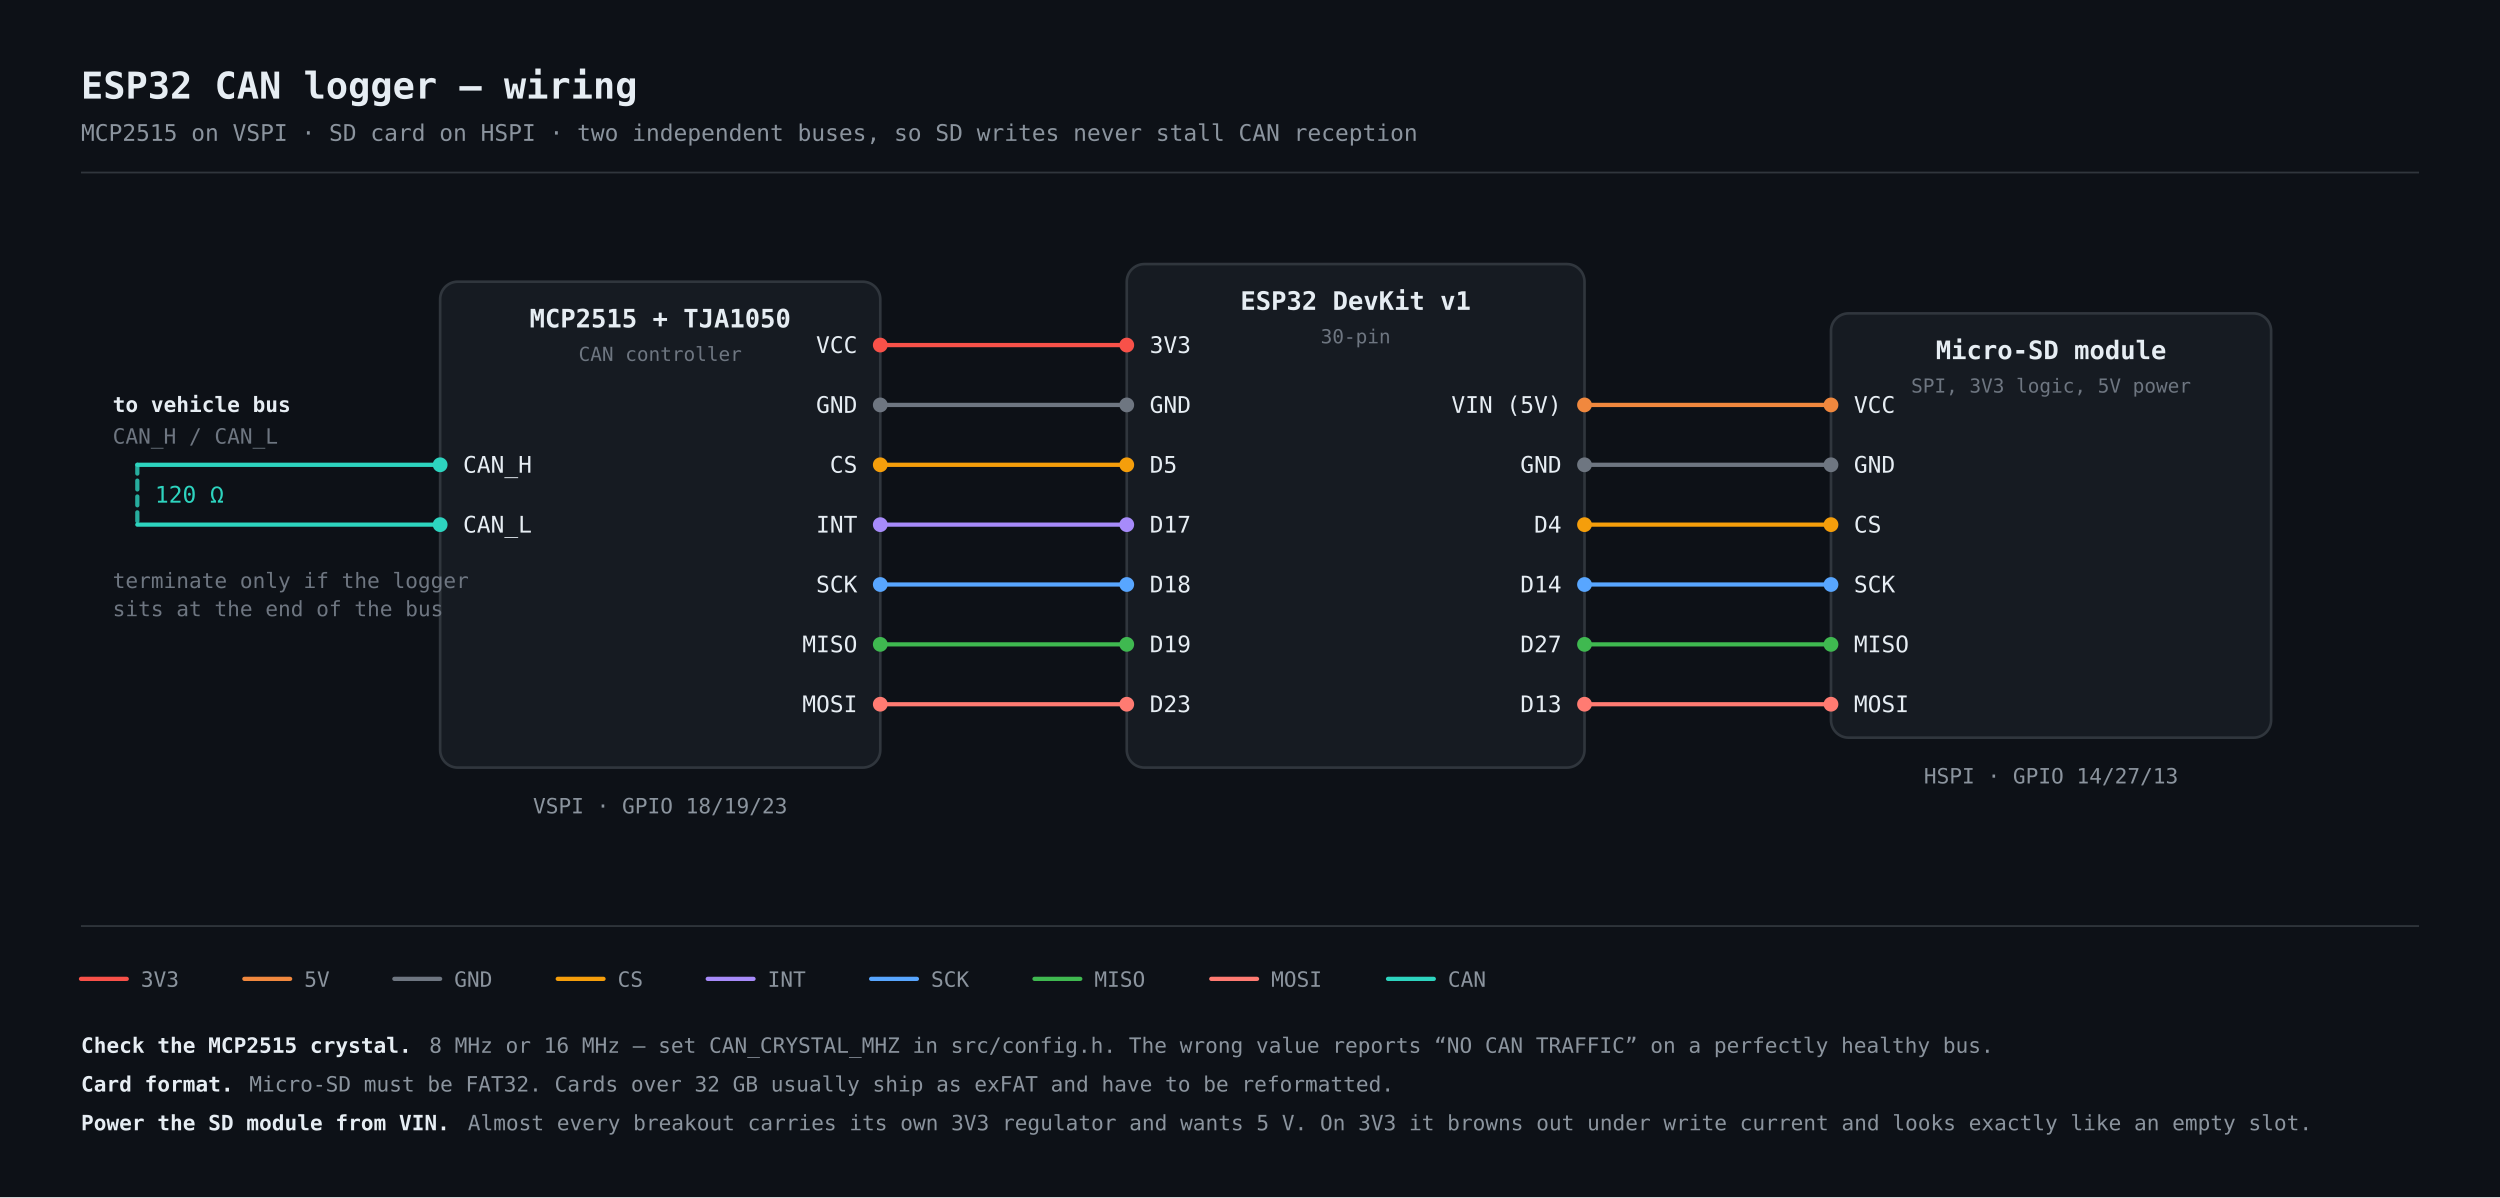
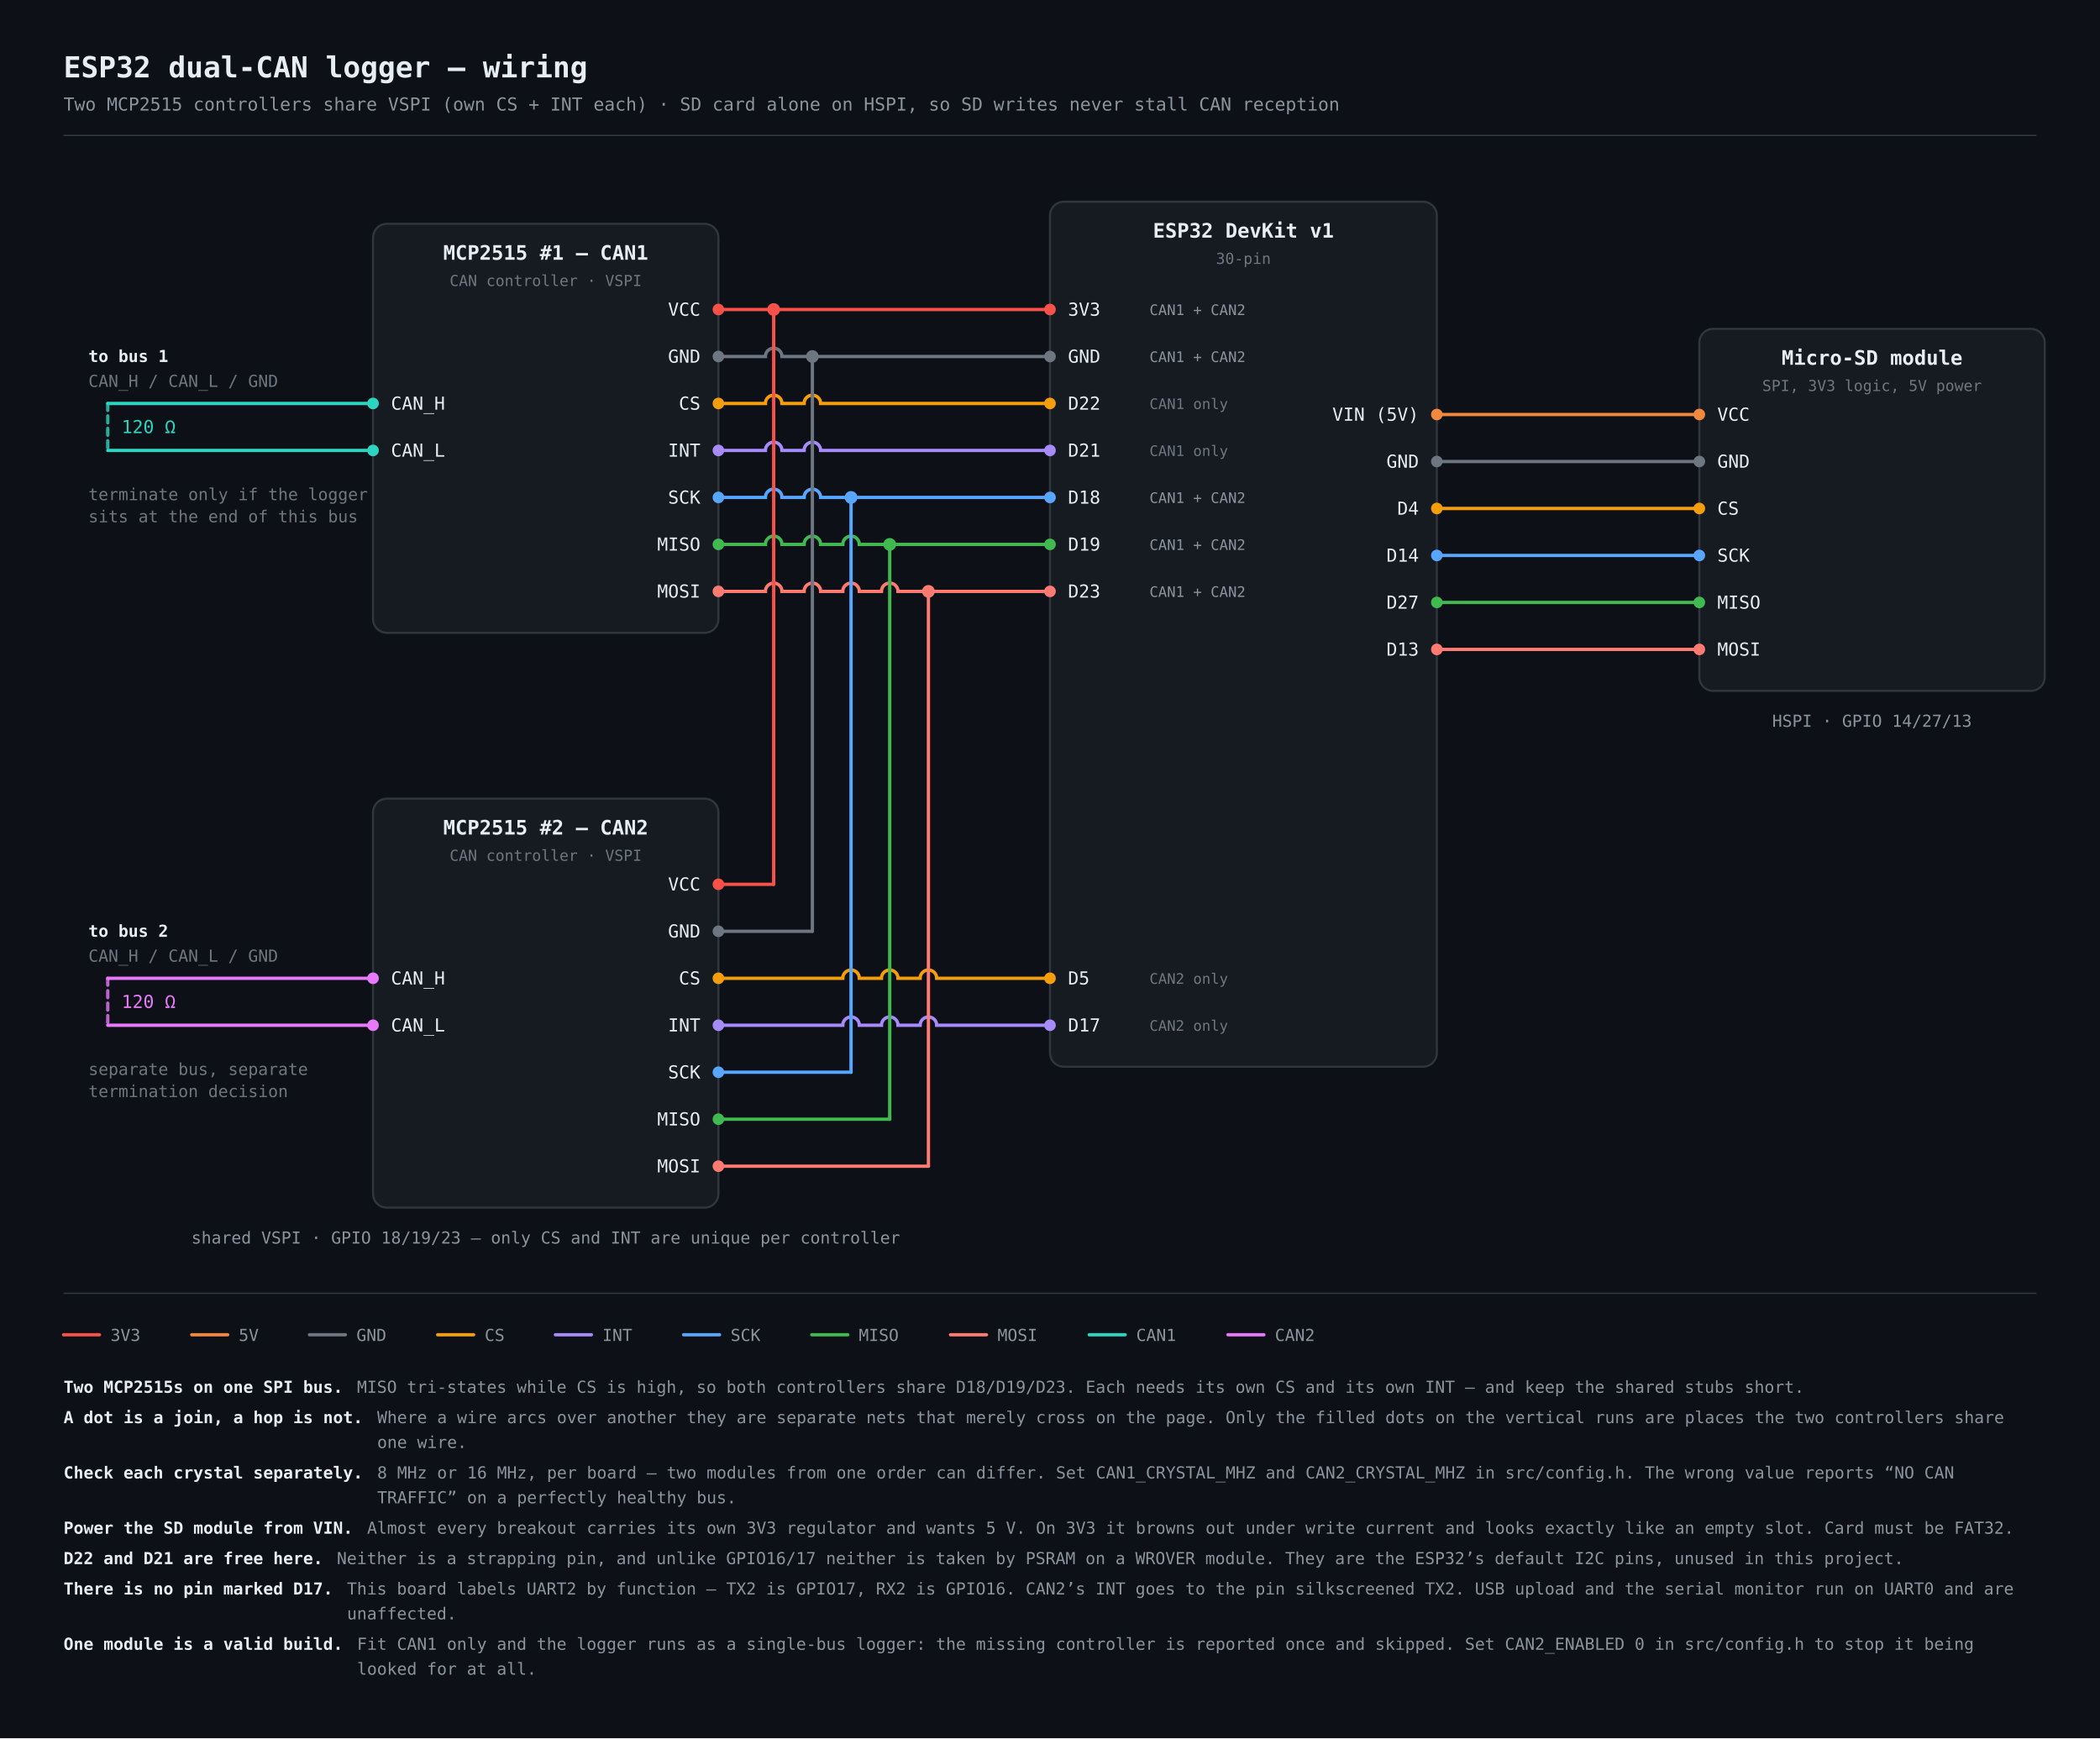
- <svg xmlns="http://www.w3.org/2000/svg" viewBox="0 0 1420 680" width="1420" height="680" font-family="ui-monospace,SFMono-Regular,Menlo,monospace">
+ <svg xmlns="http://www.w3.org/2000/svg" viewBox="0 0 1520 1258" width="1520" height="1258" font-family="ui-monospace,SFMono-Regular,Menlo,monospace">
  <defs>
    <style>.t{fill:#E6EDF3}.m{fill:#8B949E}.f{fill:#6E7681}.pin{font-size:13px}.lbl{font-size:12px}.board{fill:#161B22;stroke:#30363D;stroke-width:1.5;rx:10}.wire{stroke-width:2.4;fill:none;stroke-linecap:round}</style>
  </defs>
-   <rect width="1420" height="680" fill="#0D1117" />
-   <text x="46" y="56" class="t" font-size="21" font-weight="600">ESP32 CAN logger — wiring</text>
-   <text x="46" y="80" class="m" font-size="13">MCP2515 on VSPI · SD card on HSPI · two independent buses, so SD writes never stall CAN reception</text>
-   <line x1="46" y1="98" x2="1374" y2="98" stroke="#30363D" stroke-width="1" />
-   <rect x="250" y="160" width="250" height="276" class="board" />
-   <text x="375.0" y="186" class="t" font-size="14.5" font-weight="600" text-anchor="middle">MCP2515 + TJA1050</text>
-   <text x="375.0" y="205" class="f" font-size="11" text-anchor="middle">CAN controller</text>
-   <rect x="640" y="150" width="260" height="286" class="board" />
-   <text x="770.0" y="176" class="t" font-size="14.5" font-weight="600" text-anchor="middle">ESP32 DevKit v1</text>
-   <text x="770.0" y="195" class="f" font-size="11" text-anchor="middle">30-pin</text>
-   <rect x="1040" y="178" width="250" height="241" class="board" />
-   <text x="1165.0" y="204" class="t" font-size="14.5" font-weight="600" text-anchor="middle">Micro-SD module</text>
-   <text x="1165.0" y="223" class="f" font-size="11" text-anchor="middle">SPI, 3V3 logic, 5V power</text>
-   <path d="M 500 196 H 640" class="wire" stroke="#F85149" />
-   <circle cx="500" cy="196" r="4.2" fill="#F85149" />
-   <text x="487" y="200.5" class="pin t" text-anchor="end">VCC</text>
-   <circle cx="640" cy="196" r="4.2" fill="#F85149" />
-   <text x="653" y="200.5" class="pin t" text-anchor="start">3V3</text>
-   <path d="M 500 230 H 640" class="wire" stroke="#6E7681" />
-   <circle cx="500" cy="230" r="4.2" fill="#6E7681" />
-   <text x="487" y="234.5" class="pin t" text-anchor="end">GND</text>
-   <circle cx="640" cy="230" r="4.2" fill="#6E7681" />
-   <text x="653" y="234.5" class="pin t" text-anchor="start">GND</text>
-   <path d="M 500 264 H 640" class="wire" stroke="#F59E0B" />
-   <circle cx="500" cy="264" r="4.2" fill="#F59E0B" />
-   <text x="487" y="268.5" class="pin t" text-anchor="end">CS</text>
-   <circle cx="640" cy="264" r="4.2" fill="#F59E0B" />
-   <text x="653" y="268.5" class="pin t" text-anchor="start">D5</text>
-   <path d="M 500 298 H 640" class="wire" stroke="#A78BFA" />
-   <circle cx="500" cy="298" r="4.2" fill="#A78BFA" />
-   <text x="487" y="302.5" class="pin t" text-anchor="end">INT</text>
-   <circle cx="640" cy="298" r="4.2" fill="#A78BFA" />
-   <text x="653" y="302.5" class="pin t" text-anchor="start">D17</text>
-   <path d="M 500 332 H 640" class="wire" stroke="#58A6FF" />
-   <circle cx="500" cy="332" r="4.2" fill="#58A6FF" />
-   <text x="487" y="336.5" class="pin t" text-anchor="end">SCK</text>
-   <circle cx="640" cy="332" r="4.2" fill="#58A6FF" />
-   <text x="653" y="336.5" class="pin t" text-anchor="start">D18</text>
-   <path d="M 500 366 H 640" class="wire" stroke="#3FB950" />
-   <circle cx="500" cy="366" r="4.2" fill="#3FB950" />
-   <text x="487" y="370.5" class="pin t" text-anchor="end">MISO</text>
-   <circle cx="640" cy="366" r="4.2" fill="#3FB950" />
-   <text x="653" y="370.5" class="pin t" text-anchor="start">D19</text>
-   <path d="M 500 400 H 640" class="wire" stroke="#FF7B72" />
-   <circle cx="500" cy="400" r="4.2" fill="#FF7B72" />
-   <text x="487" y="404.5" class="pin t" text-anchor="end">MOSI</text>
-   <circle cx="640" cy="400" r="4.2" fill="#FF7B72" />
-   <text x="653" y="404.5" class="pin t" text-anchor="start">D23</text>
-   <path d="M 900 230 H 1040" class="wire" stroke="#F0883E" />
-   <circle cx="900" cy="230" r="4.2" fill="#F0883E" />
-   <text x="887" y="234.5" class="pin t" text-anchor="end">VIN (5V)</text>
-   <circle cx="1040" cy="230" r="4.2" fill="#F0883E" />
-   <text x="1053" y="234.5" class="pin t" text-anchor="start">VCC</text>
-   <path d="M 900 264 H 1040" class="wire" stroke="#6E7681" />
-   <circle cx="900" cy="264" r="4.2" fill="#6E7681" />
-   <text x="887" y="268.5" class="pin t" text-anchor="end">GND</text>
-   <circle cx="1040" cy="264" r="4.2" fill="#6E7681" />
-   <text x="1053" y="268.5" class="pin t" text-anchor="start">GND</text>
-   <path d="M 900 298 H 1040" class="wire" stroke="#F59E0B" />
-   <circle cx="900" cy="298" r="4.2" fill="#F59E0B" />
-   <text x="887" y="302.5" class="pin t" text-anchor="end">D4</text>
-   <circle cx="1040" cy="298" r="4.2" fill="#F59E0B" />
-   <text x="1053" y="302.5" class="pin t" text-anchor="start">CS</text>
-   <path d="M 900 332 H 1040" class="wire" stroke="#58A6FF" />
-   <circle cx="900" cy="332" r="4.2" fill="#58A6FF" />
-   <text x="887" y="336.5" class="pin t" text-anchor="end">D14</text>
-   <circle cx="1040" cy="332" r="4.2" fill="#58A6FF" />
-   <text x="1053" y="336.5" class="pin t" text-anchor="start">SCK</text>
-   <path d="M 900 366 H 1040" class="wire" stroke="#3FB950" />
-   <circle cx="900" cy="366" r="4.2" fill="#3FB950" />
-   <text x="887" y="370.5" class="pin t" text-anchor="end">D27</text>
-   <circle cx="1040" cy="366" r="4.2" fill="#3FB950" />
-   <text x="1053" y="370.5" class="pin t" text-anchor="start">MISO</text>
-   <path d="M 900 400 H 1040" class="wire" stroke="#FF7B72" />
-   <circle cx="900" cy="400" r="4.2" fill="#FF7B72" />
-   <text x="887" y="404.5" class="pin t" text-anchor="end">D13</text>
-   <circle cx="1040" cy="400" r="4.2" fill="#FF7B72" />
-   <text x="1053" y="404.5" class="pin t" text-anchor="start">MOSI</text>
-   <path d="M 78 264 H 250" class="wire" stroke="#2DD4BF" />
-   <circle cx="250" cy="264" r="4.2" fill="#2DD4BF" />
-   <text x="263" y="268.5" class="pin t" text-anchor="start">CAN_H</text>
-   <path d="M 78 298 H 250" class="wire" stroke="#2DD4BF" />
-   <circle cx="250" cy="298" r="4.2" fill="#2DD4BF" />
-   <text x="263" y="302.5" class="pin t" text-anchor="start">CAN_L</text>
-   <path d="M 78 264 V 298" class="wire" stroke="#2DD4BF" stroke-dasharray="5 4" opacity="0.8" />
-   <text x="88" y="285.5" class="pin" fill="#2DD4BF">120 Ω</text>
-   <text x="64" y="234" class="lbl t" font-weight="600">to vehicle bus</text>
-   <text x="64" y="252" class="lbl f">CAN_H / CAN_L</text>
-   <text x="64" y="334" class="lbl f">terminate only if the logger</text>
-   <text x="64" y="350" class="lbl f">sits at the end of the bus</text>
-   <text x="375.0" y="462" class="lbl m" text-anchor="middle">VSPI · GPIO 18/19/23</text>
-   <text x="1165.0" y="445" class="lbl m" text-anchor="middle">HSPI · GPIO 14/27/13</text>
-   <line x1="46" y1="526" x2="1374" y2="526" stroke="#30363D" stroke-width="1" />
-   <line x1="46" y1="556" x2="72" y2="556" class="wire" stroke="#F85149" />
-   <text x="80" y="560.5" class="lbl m">3V3</text>
-   <line x1="138.8" y1="556" x2="164.8" y2="556" class="wire" stroke="#F0883E" />
-   <text x="172.8" y="560.5" class="lbl m">5V</text>
-   <line x1="224.0" y1="556" x2="250.0" y2="556" class="wire" stroke="#6E7681" />
-   <text x="258.0" y="560.5" class="lbl m">GND</text>
-   <line x1="316.8" y1="556" x2="342.8" y2="556" class="wire" stroke="#F59E0B" />
-   <text x="350.8" y="560.5" class="lbl m">CS</text>
-   <line x1="402.0" y1="556" x2="428.0" y2="556" class="wire" stroke="#A78BFA" />
-   <text x="436.0" y="560.5" class="lbl m">INT</text>
-   <line x1="494.8" y1="556" x2="520.8" y2="556" class="wire" stroke="#58A6FF" />
-   <text x="528.8" y="560.5" class="lbl m">SCK</text>
-   <line x1="587.6" y1="556" x2="613.6" y2="556" class="wire" stroke="#3FB950" />
-   <text x="621.6" y="560.5" class="lbl m">MISO</text>
-   <line x1="688.0" y1="556" x2="714.0" y2="556" class="wire" stroke="#FF7B72" />
-   <text x="722.0" y="560.5" class="lbl m">MOSI</text>
-   <line x1="788.4" y1="556" x2="814.4" y2="556" class="wire" stroke="#2DD4BF" />
-   <text x="822.4" y="560.5" class="lbl m">CAN</text>
-   <text x="46" y="598" class="lbl t" font-weight="600">Check the MCP2515 crystal.</text>
-   <text x="243.8" y="598" class="lbl m">8 MHz or 16 MHz — set CAN_CRYSTAL_MHZ in src/config.h. The wrong value reports “NO CAN TRAFFIC” on a perfectly healthy bus.</text>
-   <text x="46" y="620" class="lbl t" font-weight="600">Card format.</text>
-   <text x="141.6" y="620" class="lbl m">Micro-SD must be FAT32. Cards over 32 GB usually ship as exFAT and have to be reformatted.</text>
-   <text x="46" y="642" class="lbl t" font-weight="600">Power the SD module from VIN.</text>
-   <text x="265.7" y="642" class="lbl m">Almost every breakout carries its own 3V3 regulator and wants 5 V. On 3V3 it browns out under write current and looks exactly like an empty slot.</text>
+   <rect width="1520" height="1258" fill="#0D1117" />
+   <text x="46" y="56" class="t" font-size="21" font-weight="600">ESP32 dual-CAN logger — wiring</text>
+   <text x="46" y="80" class="m" font-size="13">Two MCP2515 controllers share VSPI (own CS + INT each) · SD card alone on HSPI, so SD writes never stall CAN reception</text>
+   <line x1="46" y1="98" x2="1474" y2="98" stroke="#30363D" stroke-width="1" />
+   <rect x="270" y="162" width="250" height="296" class="board" />
+   <text x="395" y="188" class="t" font-size="14.5" font-weight="600" text-anchor="middle">MCP2515 #1 — CAN1</text>
+   <text x="395" y="207" class="f" font-size="11" text-anchor="middle">CAN controller · VSPI</text>
+   <rect x="270" y="578" width="250" height="296" class="board" />
+   <text x="395" y="604" class="t" font-size="14.5" font-weight="600" text-anchor="middle">MCP2515 #2 — CAN2</text>
+   <text x="395" y="623" class="f" font-size="11" text-anchor="middle">CAN controller · VSPI</text>
+   <rect x="760" y="146" width="280" height="626" class="board" />
+   <text x="900" y="172" class="t" font-size="14.5" font-weight="600" text-anchor="middle">ESP32 DevKit v1</text>
+   <text x="900" y="191" class="f" font-size="11" text-anchor="middle">30-pin</text>
+   <rect x="1230" y="238" width="250" height="262" class="board" />
+   <text x="1355" y="264" class="t" font-size="14.5" font-weight="600" text-anchor="middle">Micro-SD module</text>
+   <text x="1355" y="283" class="f" font-size="11" text-anchor="middle">SPI, 3V3 logic, 5V power</text>
+   <circle cx="520" cy="224" r="4.2" fill="#F85149" />
+   <text x="507" y="228.5" class="pin t" text-anchor="end">VCC</text>
+   <path d="M 520 224 H 760" class="wire" stroke="#F85149" />
+   <circle cx="760" cy="224" r="4.2" fill="#F85149" />
+   <text x="773" y="228.5" class="pin t" text-anchor="start">3V3</text>
+   <circle cx="520" cy="258" r="4.2" fill="#6E7681" />
+   <text x="507" y="262.5" class="pin t" text-anchor="end">GND</text>
+   <path d="M 520 258 H 554 A 6.0 6.0 0 0 1 566 258 H 760" class="wire" stroke="#6E7681" />
+   <circle cx="760" cy="258" r="4.2" fill="#6E7681" />
+   <text x="773" y="262.5" class="pin t" text-anchor="start">GND</text>
+   <circle cx="520" cy="292" r="4.2" fill="#F59E0B" />
+   <text x="507" y="296.5" class="pin t" text-anchor="end">CS</text>
+   <path d="M 520 292 H 554 A 6.0 6.0 0 0 1 566 292 H 582 A 6.0 6.0 0 0 1 594 292 H 760" class="wire" stroke="#F59E0B" />
+   <circle cx="760" cy="292" r="4.2" fill="#F59E0B" />
+   <text x="773" y="296.5" class="pin t" text-anchor="start">D22</text>
+   <circle cx="520" cy="326" r="4.2" fill="#A78BFA" />
+   <text x="507" y="330.5" class="pin t" text-anchor="end">INT</text>
+   <path d="M 520 326 H 554 A 6.0 6.0 0 0 1 566 326 H 582 A 6.0 6.0 0 0 1 594 326 H 760" class="wire" stroke="#A78BFA" />
+   <circle cx="760" cy="326" r="4.2" fill="#A78BFA" />
+   <text x="773" y="330.5" class="pin t" text-anchor="start">D21</text>
+   <circle cx="520" cy="360" r="4.2" fill="#58A6FF" />
+   <text x="507" y="364.5" class="pin t" text-anchor="end">SCK</text>
+   <path d="M 520 360 H 554 A 6.0 6.0 0 0 1 566 360 H 582 A 6.0 6.0 0 0 1 594 360 H 760" class="wire" stroke="#58A6FF" />
+   <circle cx="760" cy="360" r="4.2" fill="#58A6FF" />
+   <text x="773" y="364.5" class="pin t" text-anchor="start">D18</text>
+   <circle cx="520" cy="394" r="4.2" fill="#3FB950" />
+   <text x="507" y="398.5" class="pin t" text-anchor="end">MISO</text>
+   <path d="M 520 394 H 554 A 6.0 6.0 0 0 1 566 394 H 582 A 6.0 6.0 0 0 1 594 394 H 610 A 6.0 6.0 0 0 1 622 394 H 760" class="wire" stroke="#3FB950" />
+   <circle cx="760" cy="394" r="4.2" fill="#3FB950" />
+   <text x="773" y="398.5" class="pin t" text-anchor="start">D19</text>
+   <circle cx="520" cy="428" r="4.2" fill="#FF7B72" />
+   <text x="507" y="432.5" class="pin t" text-anchor="end">MOSI</text>
+   <path d="M 520 428 H 554 A 6.0 6.0 0 0 1 566 428 H 582 A 6.0 6.0 0 0 1 594 428 H 610 A 6.0 6.0 0 0 1 622 428 H 638 A 6.0 6.0 0 0 1 650 428 H 760" class="wire" stroke="#FF7B72" />
+   <circle cx="760" cy="428" r="4.2" fill="#FF7B72" />
+   <text x="773" y="432.5" class="pin t" text-anchor="start">D23</text>
+   <circle cx="520" cy="640" r="4.2" fill="#F85149" />
+   <text x="507" y="644.5" class="pin t" text-anchor="end">VCC</text>
+   <path d="M 520 640 H 560" class="wire" stroke="#F85149" />
+   <path d="M 560 640 V 224" class="wire" stroke="#F85149" />
+   <circle cx="560" cy="224" r="4.6" fill="#F85149" />
+   <circle cx="520" cy="674" r="4.2" fill="#6E7681" />
+   <text x="507" y="678.5" class="pin t" text-anchor="end">GND</text>
+   <path d="M 520 674 H 588" class="wire" stroke="#6E7681" />
+   <path d="M 588 674 V 258" class="wire" stroke="#6E7681" />
+   <circle cx="588" cy="258" r="4.6" fill="#6E7681" />
+   <circle cx="520" cy="708" r="4.2" fill="#F59E0B" />
+   <text x="507" y="712.5" class="pin t" text-anchor="end">CS</text>
+   <path d="M 520 708 H 610 A 6.0 6.0 0 0 1 622 708 H 638 A 6.0 6.0 0 0 1 650 708 H 666 A 6.0 6.0 0 0 1 678 708 H 760" class="wire" stroke="#F59E0B" />
+   <circle cx="760" cy="708" r="4.2" fill="#F59E0B" />
+   <text x="773" y="712.5" class="pin t" text-anchor="start">D5</text>
+   <circle cx="520" cy="742" r="4.2" fill="#A78BFA" />
+   <text x="507" y="746.5" class="pin t" text-anchor="end">INT</text>
+   <path d="M 520 742 H 610 A 6.0 6.0 0 0 1 622 742 H 638 A 6.0 6.0 0 0 1 650 742 H 666 A 6.0 6.0 0 0 1 678 742 H 760" class="wire" stroke="#A78BFA" />
+   <circle cx="760" cy="742" r="4.2" fill="#A78BFA" />
+   <text x="773" y="746.5" class="pin t" text-anchor="start">D17</text>
+   <circle cx="520" cy="776" r="4.2" fill="#58A6FF" />
+   <text x="507" y="780.5" class="pin t" text-anchor="end">SCK</text>
+   <path d="M 520 776 H 616" class="wire" stroke="#58A6FF" />
+   <path d="M 616 776 V 360" class="wire" stroke="#58A6FF" />
+   <circle cx="616" cy="360" r="4.6" fill="#58A6FF" />
+   <circle cx="520" cy="810" r="4.2" fill="#3FB950" />
+   <text x="507" y="814.5" class="pin t" text-anchor="end">MISO</text>
+   <path d="M 520 810 H 644" class="wire" stroke="#3FB950" />
+   <path d="M 644 810 V 394" class="wire" stroke="#3FB950" />
+   <circle cx="644" cy="394" r="4.6" fill="#3FB950" />
+   <circle cx="520" cy="844" r="4.2" fill="#FF7B72" />
+   <text x="507" y="848.5" class="pin t" text-anchor="end">MOSI</text>
+   <path d="M 520 844 H 672" class="wire" stroke="#FF7B72" />
+   <path d="M 672 844 V 428" class="wire" stroke="#FF7B72" />
+   <circle cx="672" cy="428" r="4.6" fill="#FF7B72" />
+   <text x="832" y="228" font-size="10.5" fill="#8B949E">CAN1 + CAN2</text>
+   <text x="832" y="262" font-size="10.5" fill="#8B949E">CAN1 + CAN2</text>
+   <text x="832" y="296" font-size="10.5" fill="#6E7681">CAN1 only</text>
+   <text x="832" y="330" font-size="10.5" fill="#6E7681">CAN1 only</text>
+   <text x="832" y="364" font-size="10.5" fill="#8B949E">CAN1 + CAN2</text>
+   <text x="832" y="398" font-size="10.5" fill="#8B949E">CAN1 + CAN2</text>
+   <text x="832" y="432" font-size="10.5" fill="#8B949E">CAN1 + CAN2</text>
+   <text x="832" y="712" font-size="10.5" fill="#6E7681">CAN2 only</text>
+   <text x="832" y="746" font-size="10.5" fill="#6E7681">CAN2 only</text>
+   <path d="M 1040 300 H 1230" class="wire" stroke="#F0883E" />
+   <circle cx="1040" cy="300" r="4.2" fill="#F0883E" />
+   <text x="1027" y="304.5" class="pin t" text-anchor="end">VIN (5V)</text>
+   <circle cx="1230" cy="300" r="4.2" fill="#F0883E" />
+   <text x="1243" y="304.5" class="pin t" text-anchor="start">VCC</text>
+   <path d="M 1040 334 H 1230" class="wire" stroke="#6E7681" />
+   <circle cx="1040" cy="334" r="4.2" fill="#6E7681" />
+   <text x="1027" y="338.5" class="pin t" text-anchor="end">GND</text>
+   <circle cx="1230" cy="334" r="4.2" fill="#6E7681" />
+   <text x="1243" y="338.5" class="pin t" text-anchor="start">GND</text>
+   <path d="M 1040 368 H 1230" class="wire" stroke="#F59E0B" />
+   <circle cx="1040" cy="368" r="4.2" fill="#F59E0B" />
+   <text x="1027" y="372.5" class="pin t" text-anchor="end">D4</text>
+   <circle cx="1230" cy="368" r="4.2" fill="#F59E0B" />
+   <text x="1243" y="372.5" class="pin t" text-anchor="start">CS</text>
+   <path d="M 1040 402 H 1230" class="wire" stroke="#58A6FF" />
+   <circle cx="1040" cy="402" r="4.2" fill="#58A6FF" />
+   <text x="1027" y="406.5" class="pin t" text-anchor="end">D14</text>
+   <circle cx="1230" cy="402" r="4.2" fill="#58A6FF" />
+   <text x="1243" y="406.5" class="pin t" text-anchor="start">SCK</text>
+   <path d="M 1040 436 H 1230" class="wire" stroke="#3FB950" />
+   <circle cx="1040" cy="436" r="4.2" fill="#3FB950" />
+   <text x="1027" y="440.5" class="pin t" text-anchor="end">D27</text>
+   <circle cx="1230" cy="436" r="4.2" fill="#3FB950" />
+   <text x="1243" y="440.5" class="pin t" text-anchor="start">MISO</text>
+   <path d="M 1040 470 H 1230" class="wire" stroke="#FF7B72" />
+   <circle cx="1040" cy="470" r="4.2" fill="#FF7B72" />
+   <text x="1027" y="474.5" class="pin t" text-anchor="end">D13</text>
+   <circle cx="1230" cy="470" r="4.2" fill="#FF7B72" />
+   <text x="1243" y="474.5" class="pin t" text-anchor="start">MOSI</text>
+   <path d="M 78 292 H 270" class="wire" stroke="#2DD4BF" />
+   <circle cx="270" cy="292" r="4.2" fill="#2DD4BF" />
+   <text x="283" y="296.5" class="pin t" text-anchor="start">CAN_H</text>
+   <path d="M 78 326 H 270" class="wire" stroke="#2DD4BF" />
+   <circle cx="270" cy="326" r="4.2" fill="#2DD4BF" />
+   <text x="283" y="330.5" class="pin t" text-anchor="start">CAN_L</text>
+   <path d="M 78 292 V 326" class="wire" stroke="#2DD4BF" stroke-dasharray="5 4" opacity="0.8" />
+   <text x="88" y="313.5" class="pin" fill="#2DD4BF">120 Ω</text>
+   <text x="64" y="262" class="lbl t" font-weight="600">to bus 1</text>
+   <text x="64" y="280" class="lbl f">CAN_H / CAN_L / GND</text>
+   <text x="64" y="362" class="lbl f">terminate only if the logger</text>
+   <text x="64" y="378" class="lbl f">sits at the end of this bus</text>
+   <path d="M 78 708 H 270" class="wire" stroke="#E879F9" />
+   <circle cx="270" cy="708" r="4.2" fill="#E879F9" />
+   <text x="283" y="712.5" class="pin t" text-anchor="start">CAN_H</text>
+   <path d="M 78 742 H 270" class="wire" stroke="#E879F9" />
+   <circle cx="270" cy="742" r="4.2" fill="#E879F9" />
+   <text x="283" y="746.5" class="pin t" text-anchor="start">CAN_L</text>
+   <path d="M 78 708 V 742" class="wire" stroke="#E879F9" stroke-dasharray="5 4" opacity="0.8" />
+   <text x="88" y="729.5" class="pin" fill="#E879F9">120 Ω</text>
+   <text x="64" y="678" class="lbl t" font-weight="600">to bus 2</text>
+   <text x="64" y="696" class="lbl f">CAN_H / CAN_L / GND</text>
+   <text x="64" y="778" class="lbl f">separate bus, separate</text>
+   <text x="64" y="794" class="lbl f">termination decision</text>
+   <text x="395" y="900" class="lbl m" text-anchor="middle">shared VSPI · GPIO 18/19/23 — only CS and INT are unique per controller</text>
+   <text x="1355" y="526" class="lbl m" text-anchor="middle">HSPI · GPIO 14/27/13</text>
+   <line x1="46" y1="936" x2="1474" y2="936" stroke="#30363D" stroke-width="1" />
+   <line x1="46" y1="966" x2="72" y2="966" class="wire" stroke="#F85149" />
+   <text x="80" y="970.5" class="lbl m">3V3</text>
+   <line x1="138.8" y1="966" x2="164.8" y2="966" class="wire" stroke="#F0883E" />
+   <text x="172.8" y="970.5" class="lbl m">5V</text>
+   <line x1="224" y1="966" x2="250" y2="966" class="wire" stroke="#6E7681" />
+   <text x="258" y="970.5" class="lbl m">GND</text>
+   <line x1="316.8" y1="966" x2="342.8" y2="966" class="wire" stroke="#F59E0B" />
+   <text x="350.8" y="970.5" class="lbl m">CS</text>
+   <line x1="402" y1="966" x2="428" y2="966" class="wire" stroke="#A78BFA" />
+   <text x="436" y="970.5" class="lbl m">INT</text>
+   <line x1="494.8" y1="966" x2="520.8" y2="966" class="wire" stroke="#58A6FF" />
+   <text x="528.8" y="970.5" class="lbl m">SCK</text>
+   <line x1="587.6" y1="966" x2="613.6" y2="966" class="wire" stroke="#3FB950" />
+   <text x="621.6" y="970.5" class="lbl m">MISO</text>
+   <line x1="688" y1="966" x2="714" y2="966" class="wire" stroke="#FF7B72" />
+   <text x="722" y="970.5" class="lbl m">MOSI</text>
+   <line x1="788.4" y1="966" x2="814.4" y2="966" class="wire" stroke="#2DD4BF" />
+   <text x="822.4" y="970.5" class="lbl m">CAN1</text>
+   <line x1="888.8" y1="966" x2="914.8" y2="966" class="wire" stroke="#E879F9" />
+   <text x="922.8" y="970.5" class="lbl m">CAN2</text>
+   <text x="46" y="1008" class="lbl t" font-weight="600">Two MCP2515s on one SPI bus.</text>
+   <text x="258.4" y="1008" class="lbl m">MISO tri-states while CS is high, so both controllers share D18/D19/D23. Each needs its own CS and its own INT — and keep the shared stubs short.</text>
+   <text x="46" y="1030" class="lbl t" font-weight="600">A dot is a join, a hop is not.</text>
+   <text x="273" y="1030" class="lbl m">Where a wire arcs over another they are separate nets that merely cross on the page. Only the filled dots on the vertical runs are places the two controllers share</text>
+   <text x="273" y="1048" class="lbl m">one wire.</text>
+   <text x="46" y="1070" class="lbl t" font-weight="600">Check each crystal separately.</text>
+   <text x="273" y="1070" class="lbl m">8 MHz or 16 MHz, per board — two modules from one order can differ. Set CAN1_CRYSTAL_MHZ and CAN2_CRYSTAL_MHZ in src/config.h. The wrong value reports “NO CAN</text>
+   <text x="273" y="1088" class="lbl m">TRAFFIC” on a perfectly healthy bus.</text>
+   <text x="46" y="1110" class="lbl t" font-weight="600">Power the SD module from VIN.</text>
+   <text x="265.7" y="1110" class="lbl m">Almost every breakout carries its own 3V3 regulator and wants 5 V. On 3V3 it browns out under write current and looks exactly like an empty slot. Card must be FAT32.</text>
+   <text x="46" y="1132" class="lbl t" font-weight="600">D22 and D21 are free here.</text>
+   <text x="243.8" y="1132" class="lbl m">Neither is a strapping pin, and unlike GPIO16/17 neither is taken by PSRAM on a WROVER module. They are the ESP32’s default I2C pins, unused in this project.</text>
+   <text x="46" y="1154" class="lbl t" font-weight="600">There is no pin marked D17.</text>
+   <text x="251.1" y="1154" class="lbl m">This board labels UART2 by function — TX2 is GPIO17, RX2 is GPIO16. CAN2’s INT goes to the pin silkscreened TX2. USB upload and the serial monitor run on UART0 and are</text>
+   <text x="251.1" y="1172" class="lbl m">unaffected.</text>
+   <text x="46" y="1194" class="lbl t" font-weight="600">One module is a valid build.</text>
+   <text x="258.4" y="1194" class="lbl m">Fit CAN1 only and the logger runs as a single-bus logger: the missing controller is reported once and skipped. Set CAN2_ENABLED 0 in src/config.h to stop it being</text>
+   <text x="258.4" y="1212" class="lbl m">looked for at all.</text>
</svg>
